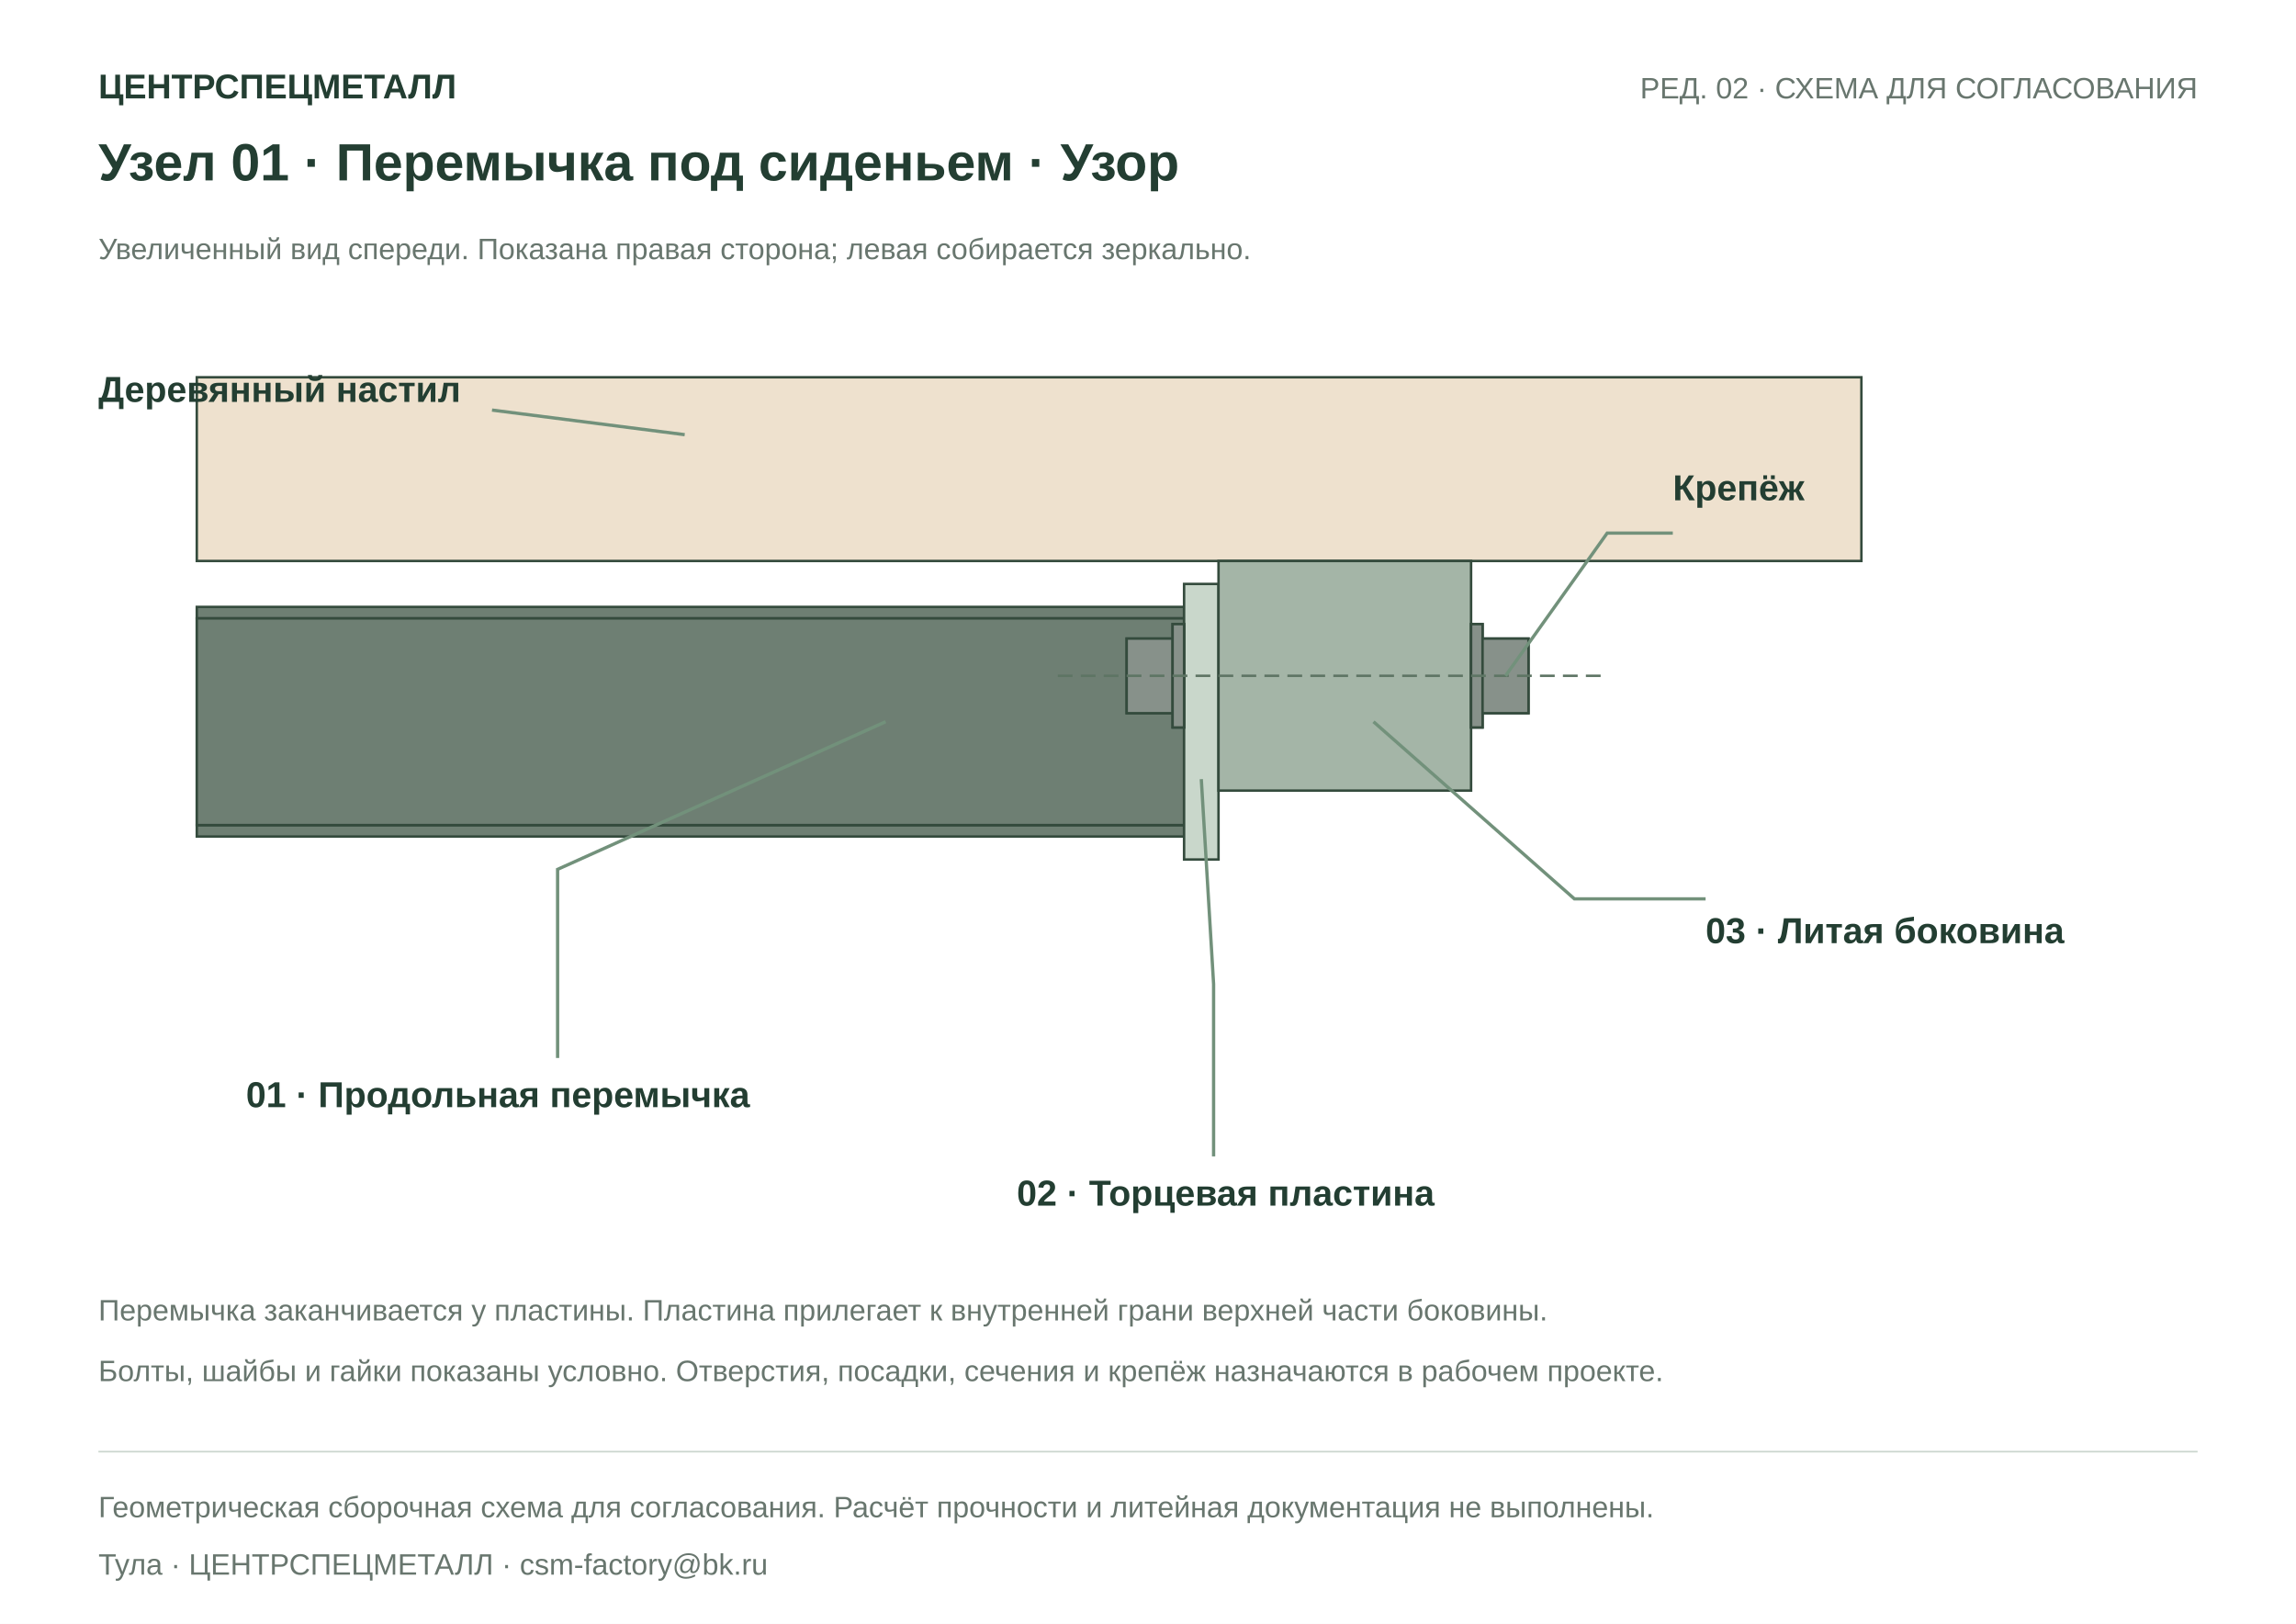
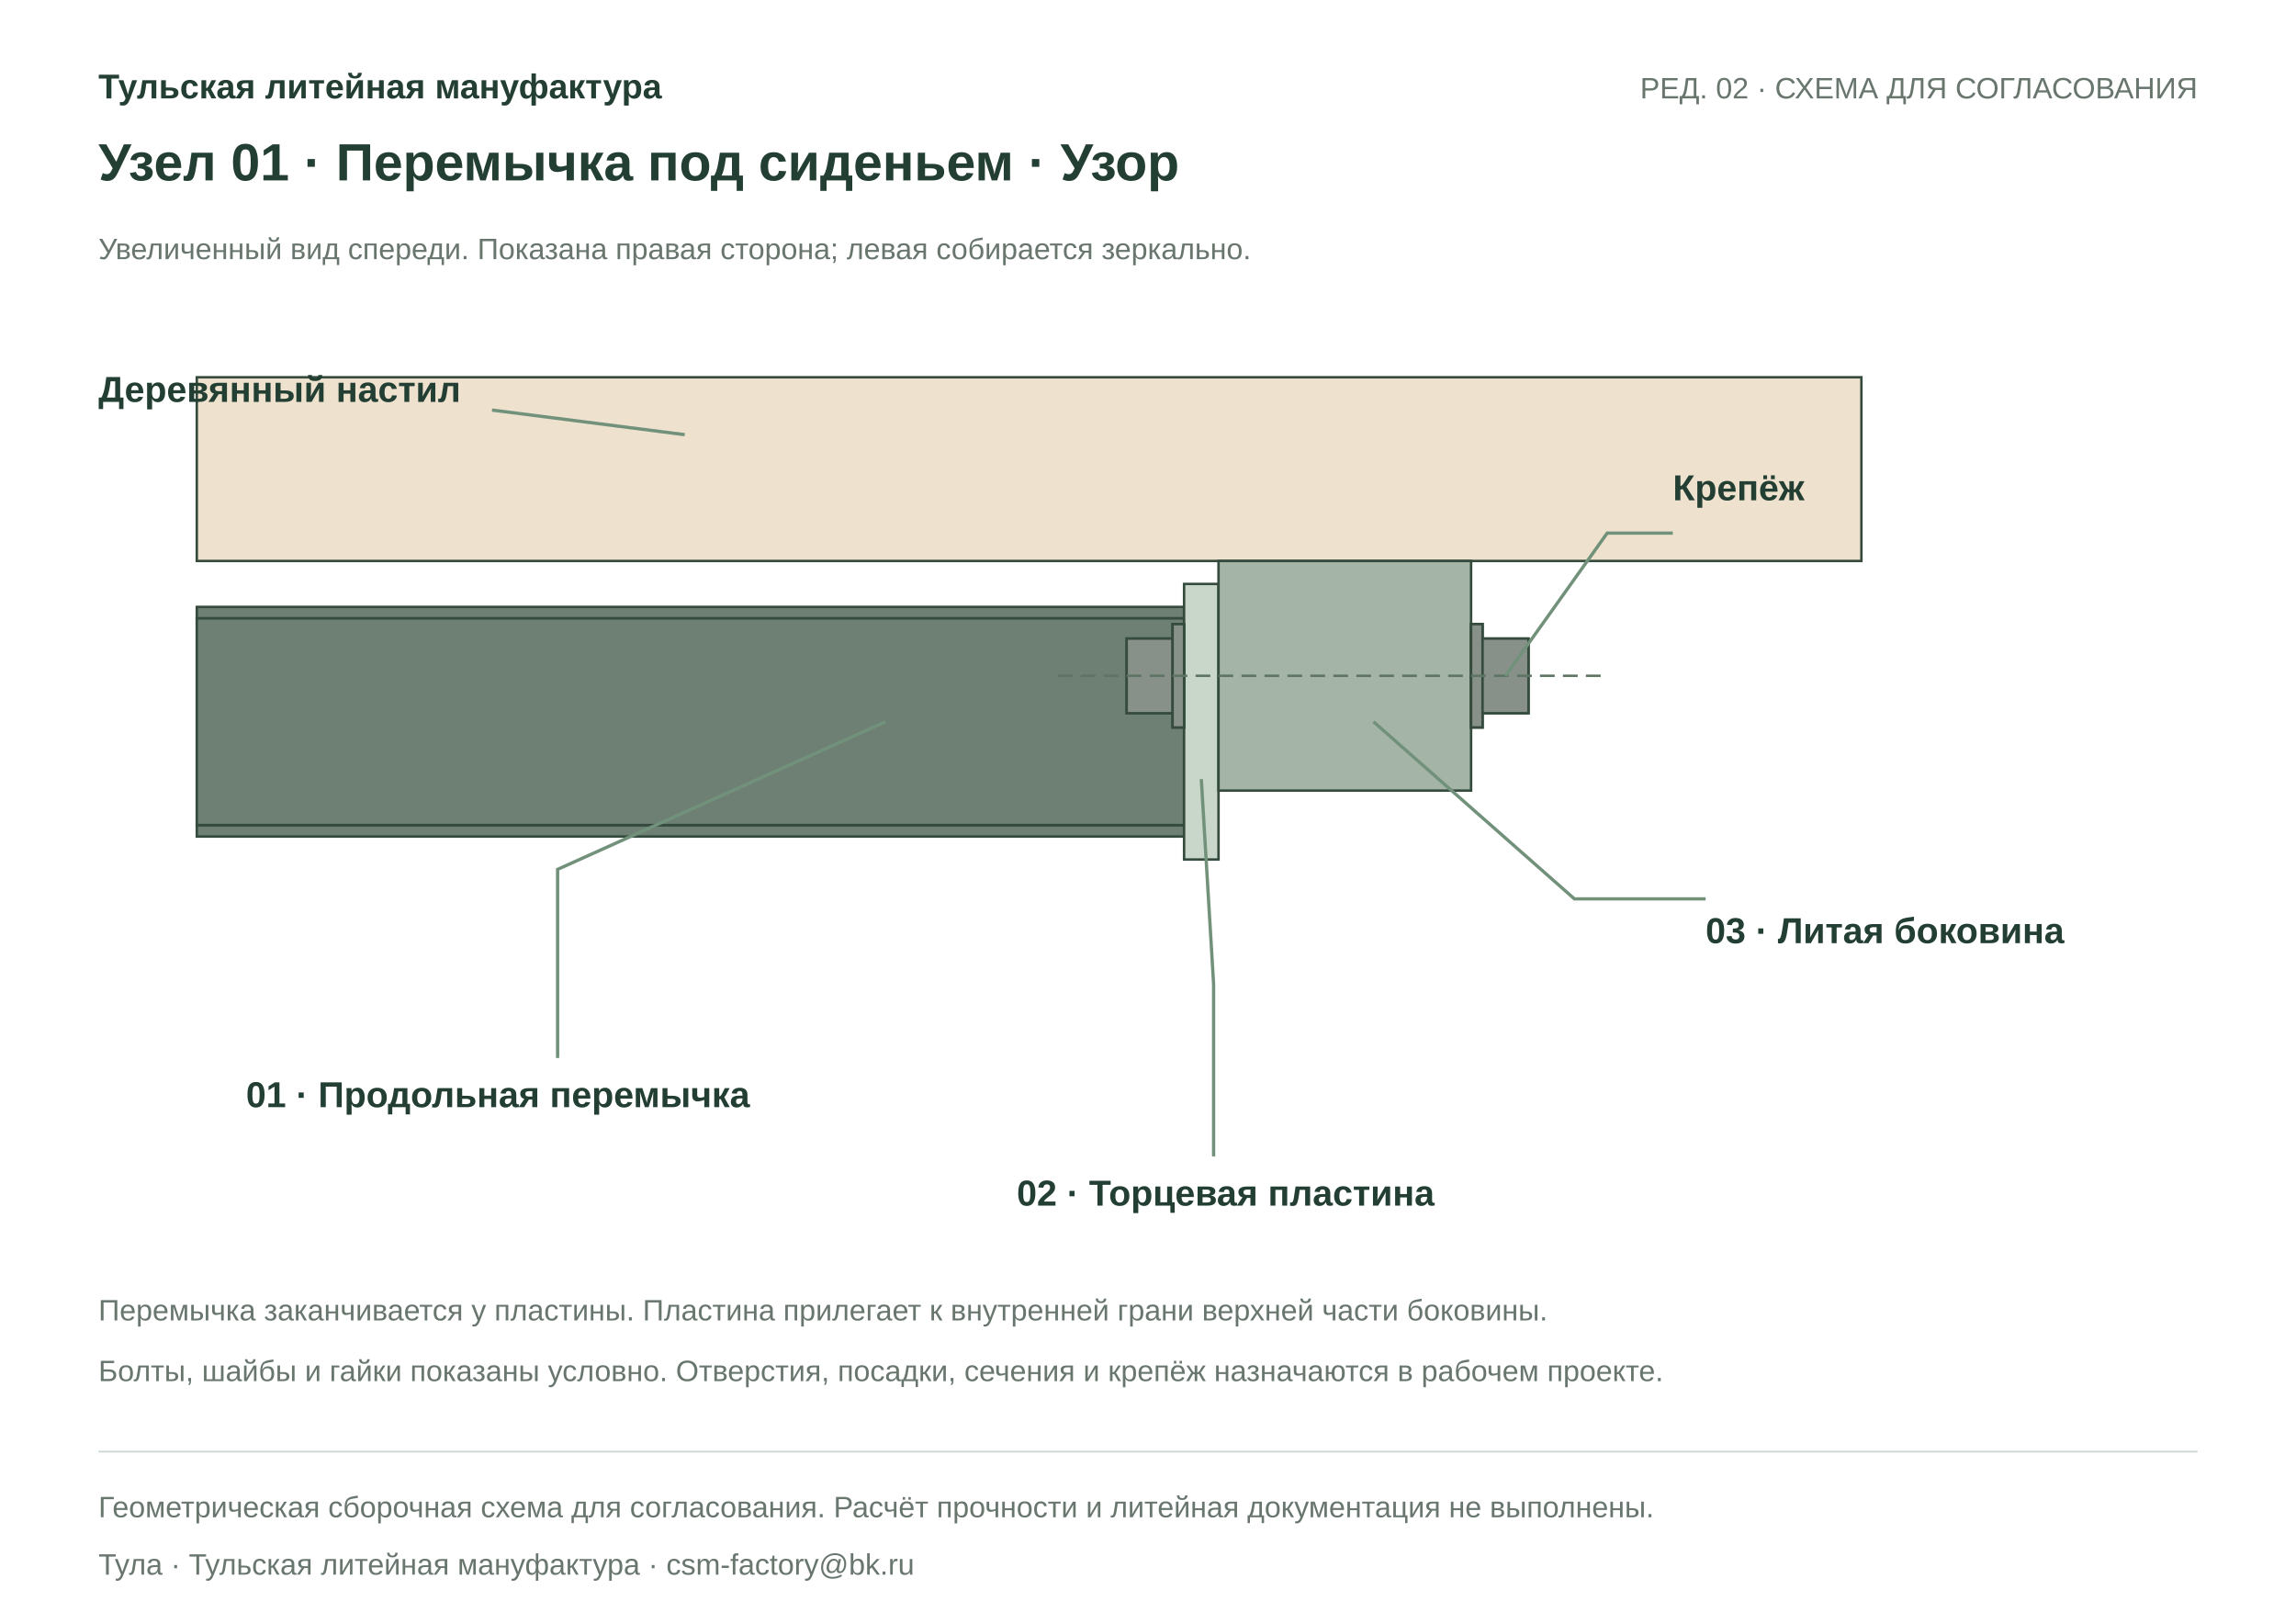
<svg xmlns="http://www.w3.org/2000/svg" width="1400" height="990" viewBox="0 0 1400 990">
  <rect width="1400" height="990" fill="white" />
  <style>text{font-family:Arial,sans-serif;fill:#233e32}.small{font-size:18px;fill:#68766e}.label{font-size:22px;font-weight:bold}.leader{fill:none;stroke:#72917b;stroke-width:2}</style>
-   <text x="60" y="60" font-size="21" font-weight="bold">ЦЕНТРСПЕЦМЕТАЛЛ</text>
+   <text x="60" y="60" font-size="21" font-weight="bold">Тульская литейная мануфактура</text>
  <text x="60" y="110" font-size="32" font-weight="bold">Узел 01 · Перемычка под сиденьем · Узор</text>
  <text x="1340" y="60" text-anchor="end" class="small">РЕД. 02 · СХЕМА ДЛЯ СОГЛАСОВАНИЯ</text>
  <text x="60" y="158" class="small">Увеличенный вид спереди. Показана правая сторона; левая собирается зеркально.</text>
  <rect x="120.0" y="230.0" width="1015.0" height="112.0" fill="#eee1ce" stroke="#344b3d" stroke-width="1.5" />
  <rect x="120.0" y="503.0" width="602.0" height="7.0" fill="#6e7f73" stroke="#344b3d" stroke-width="1.5" />
  <rect x="120.0" y="370.0" width="602.0" height="7.0" fill="#6e7f73" stroke="#344b3d" stroke-width="1.5" />
  <rect x="120.0" y="377.0" width="602.0" height="126.0" fill="#6e7f73" stroke="#344b3d" stroke-width="1.5" />
  <rect x="120.0" y="377.0" width="602.0" height="126.0" fill="#6e7f73" stroke="#344b3d" stroke-width="1.5" />
  <rect x="722.0" y="356.0" width="21.0" height="168.0" fill="#c9d7cb" stroke="#344b3d" stroke-width="1.5" />
  <rect x="743.0" y="342.0" width="154.0" height="140.0" fill="#a4b5a7" stroke="#344b3d" stroke-width="1.5" />
  <rect x="687.0" y="389.3" width="28.0" height="45.5" fill="#87918a" stroke="#344b3d" stroke-width="1.5" />
  <rect x="715.0" y="380.5" width="7.0" height="63.0" fill="#87918a" stroke="#344b3d" stroke-width="1.5" />
  <rect x="897.0" y="380.5" width="7.0" height="63.0" fill="#87918a" stroke="#344b3d" stroke-width="1.5" />
  <rect x="904.0" y="389.3" width="28.0" height="45.5" fill="#87918a" stroke="#344b3d" stroke-width="1.5" />
  <rect x="687.0" y="389.3" width="28.0" height="45.5" fill="#87918a" stroke="#344b3d" stroke-width="1.5" />
  <rect x="715.0" y="380.5" width="7.0" height="63.0" fill="#87918a" stroke="#344b3d" stroke-width="1.5" />
  <rect x="897.0" y="380.5" width="7.0" height="63.0" fill="#87918a" stroke="#344b3d" stroke-width="1.5" />
  <rect x="904.0" y="389.3" width="28.0" height="45.5" fill="#87918a" stroke="#344b3d" stroke-width="1.5" />
  <path d="M645.0 412.0H977.5" stroke="#5e7564" stroke-width="1.5" stroke-dasharray="9 5" />
  <text x="150" y="675" class="label">01 · Продольная перемычка</text>
  <path class="leader" d="M340 645V530L540.0 440.0" />
  <text x="620" y="735" class="label">02 · Торцевая пластина</text>
  <path class="leader" d="M740 705V600L732.5 475.0" />
  <text x="1040" y="575" class="label">03 · Литая боковина</text>
  <path class="leader" d="M1040 548H960L837.5 440.0" />
  <text x="60" y="245" class="label">Деревянный настил</text>
  <path class="leader" d="M300 250L417.5 265.0" />
  <text x="1020" y="305" class="label">Крепёж</text>
  <path class="leader" d="M1020 325H980L918.0 412.0" />
  <text x="60" y="805" class="small">Перемычка заканчивается у пластины. Пластина прилегает к внутренней грани верхней части боковины.</text>
  <text x="60" y="842" class="small">Болты, шайбы и гайки показаны условно. Отверстия, посадки, сечения и крепёж назначаются в рабочем проекте.</text>
  <path d="M60 885H1340" stroke="#cbd6ce" />
  <text x="60" y="925" class="small">Геометрическая сборочная схема для согласования. Расчёт прочности и литейная документация не выполнены.</text>
-   <text x="60" y="960" class="small">Тула · ЦЕНТРСПЕЦМЕТАЛЛ · csm-factory@bk.ru</text>
+   <text x="60" y="960" class="small">Тула · Тульская литейная мануфактура · csm-factory@bk.ru</text>
</svg>
